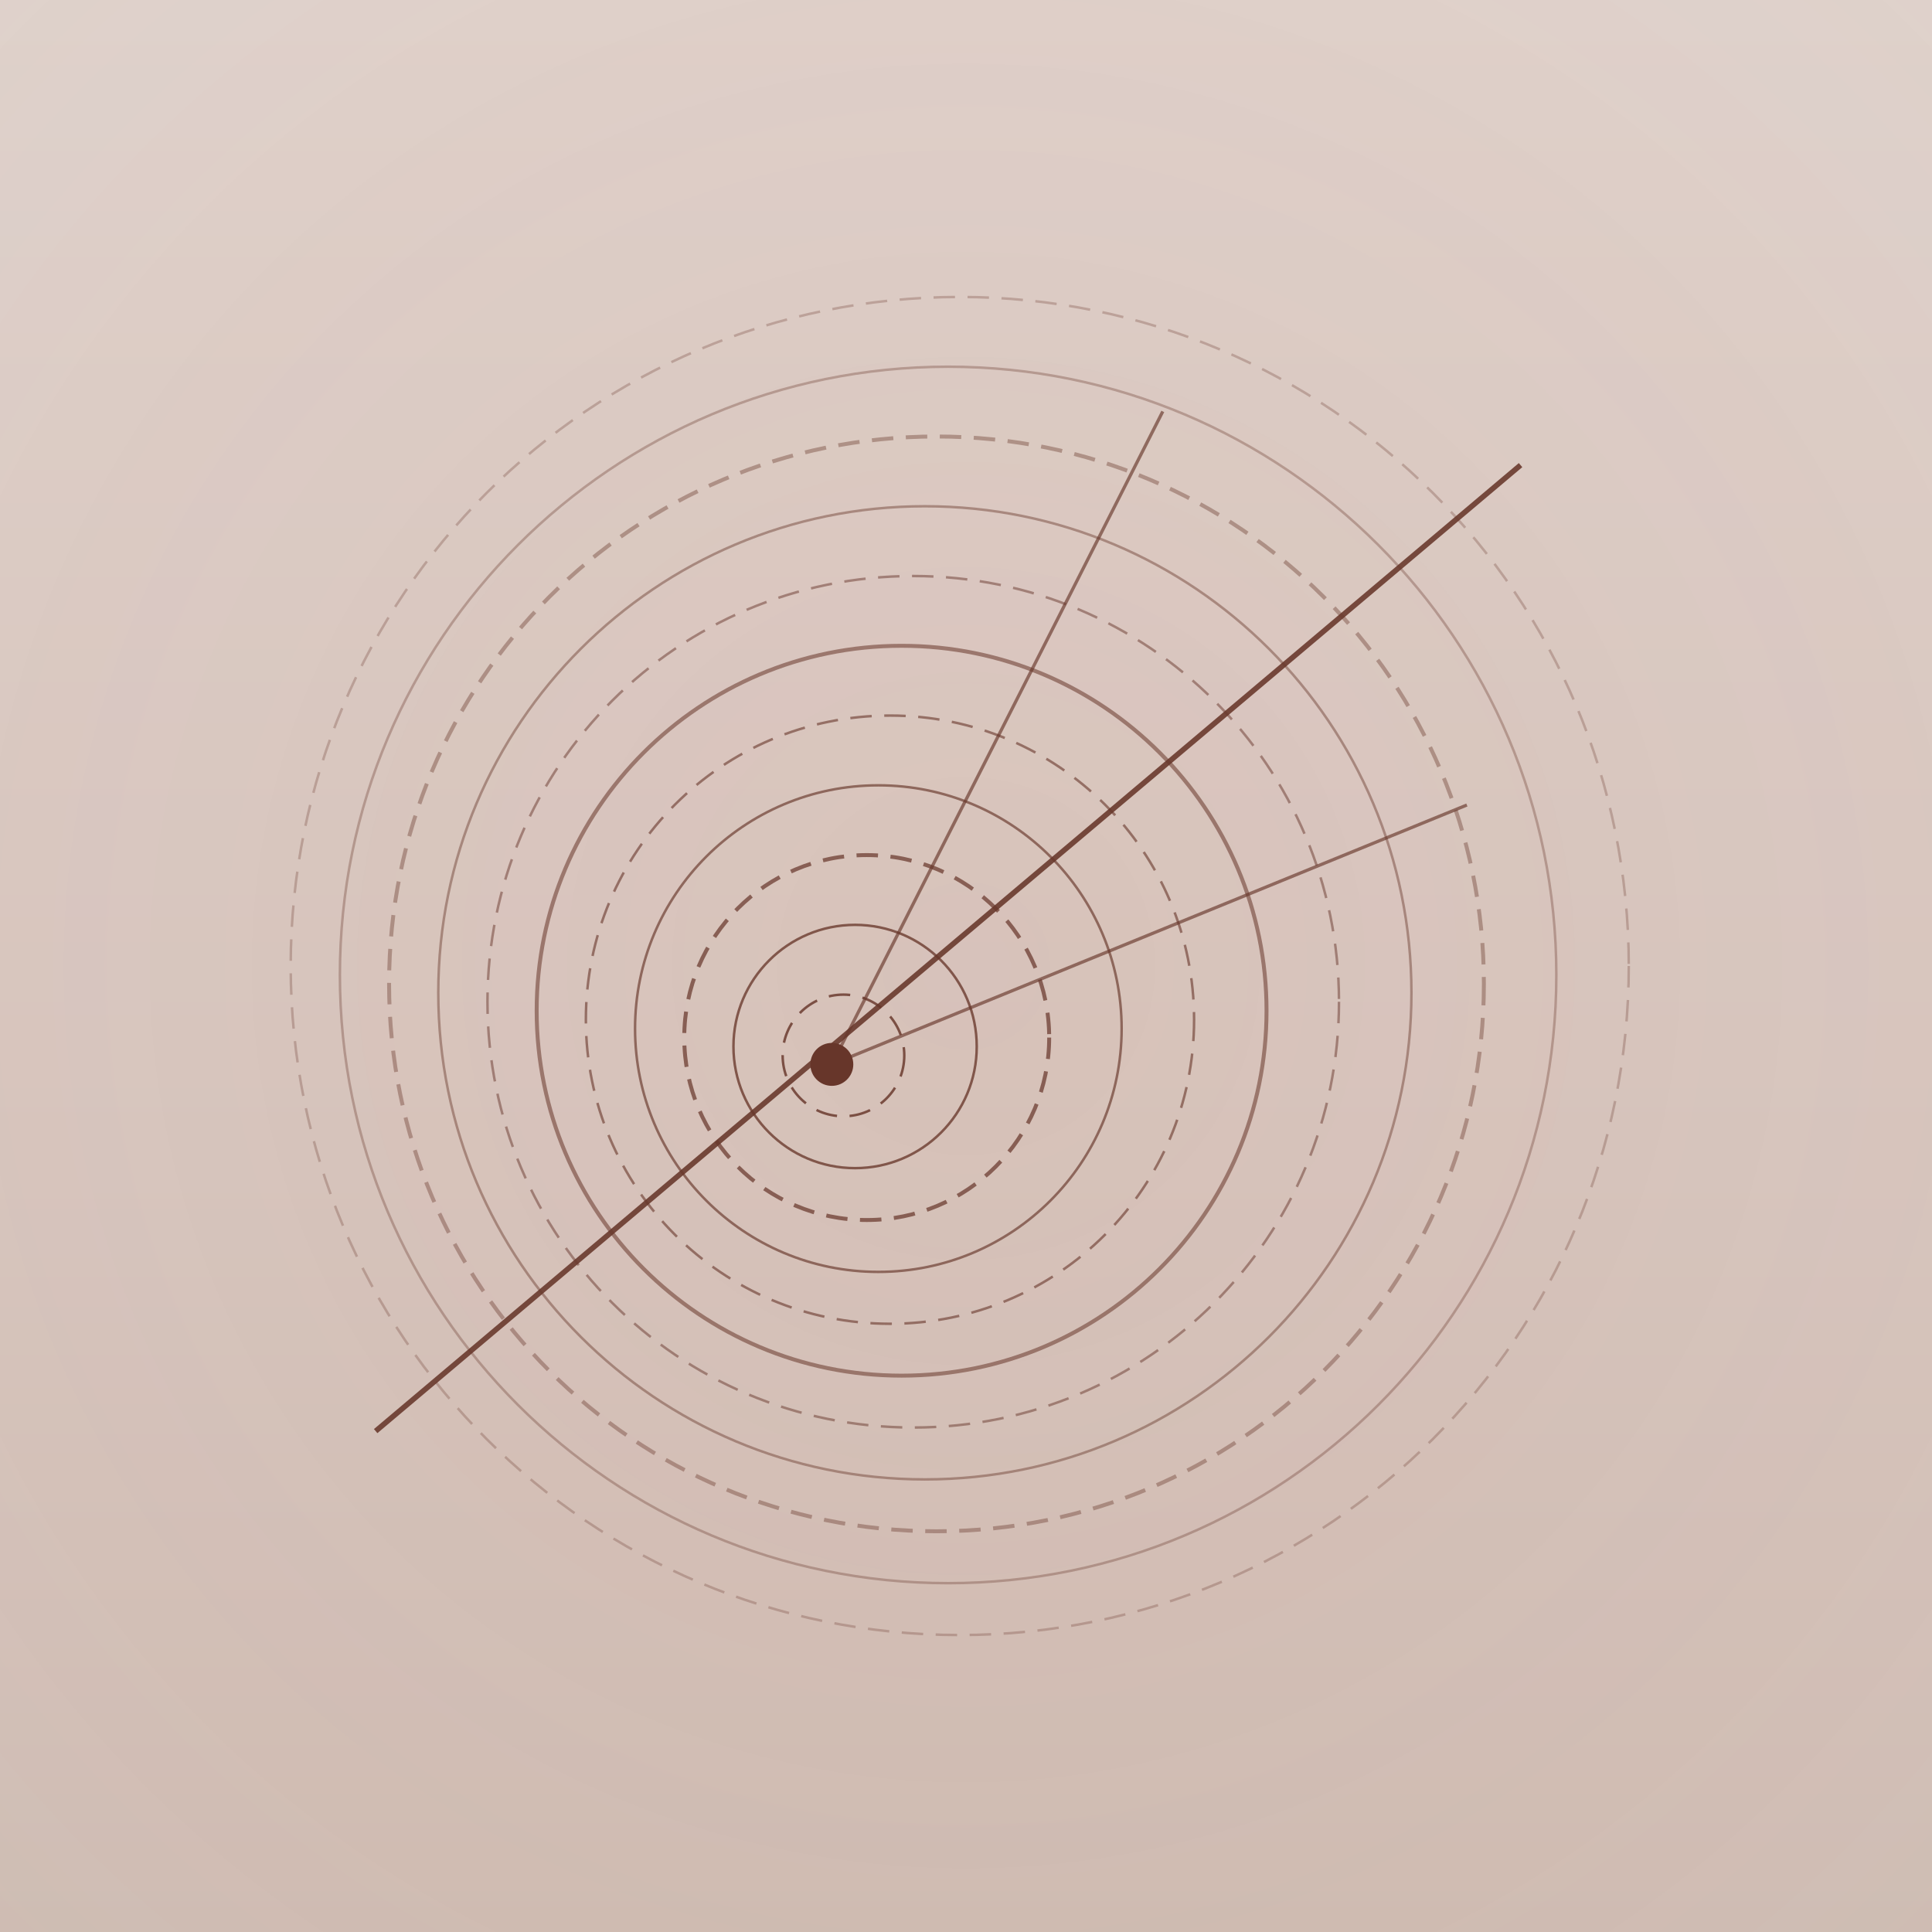
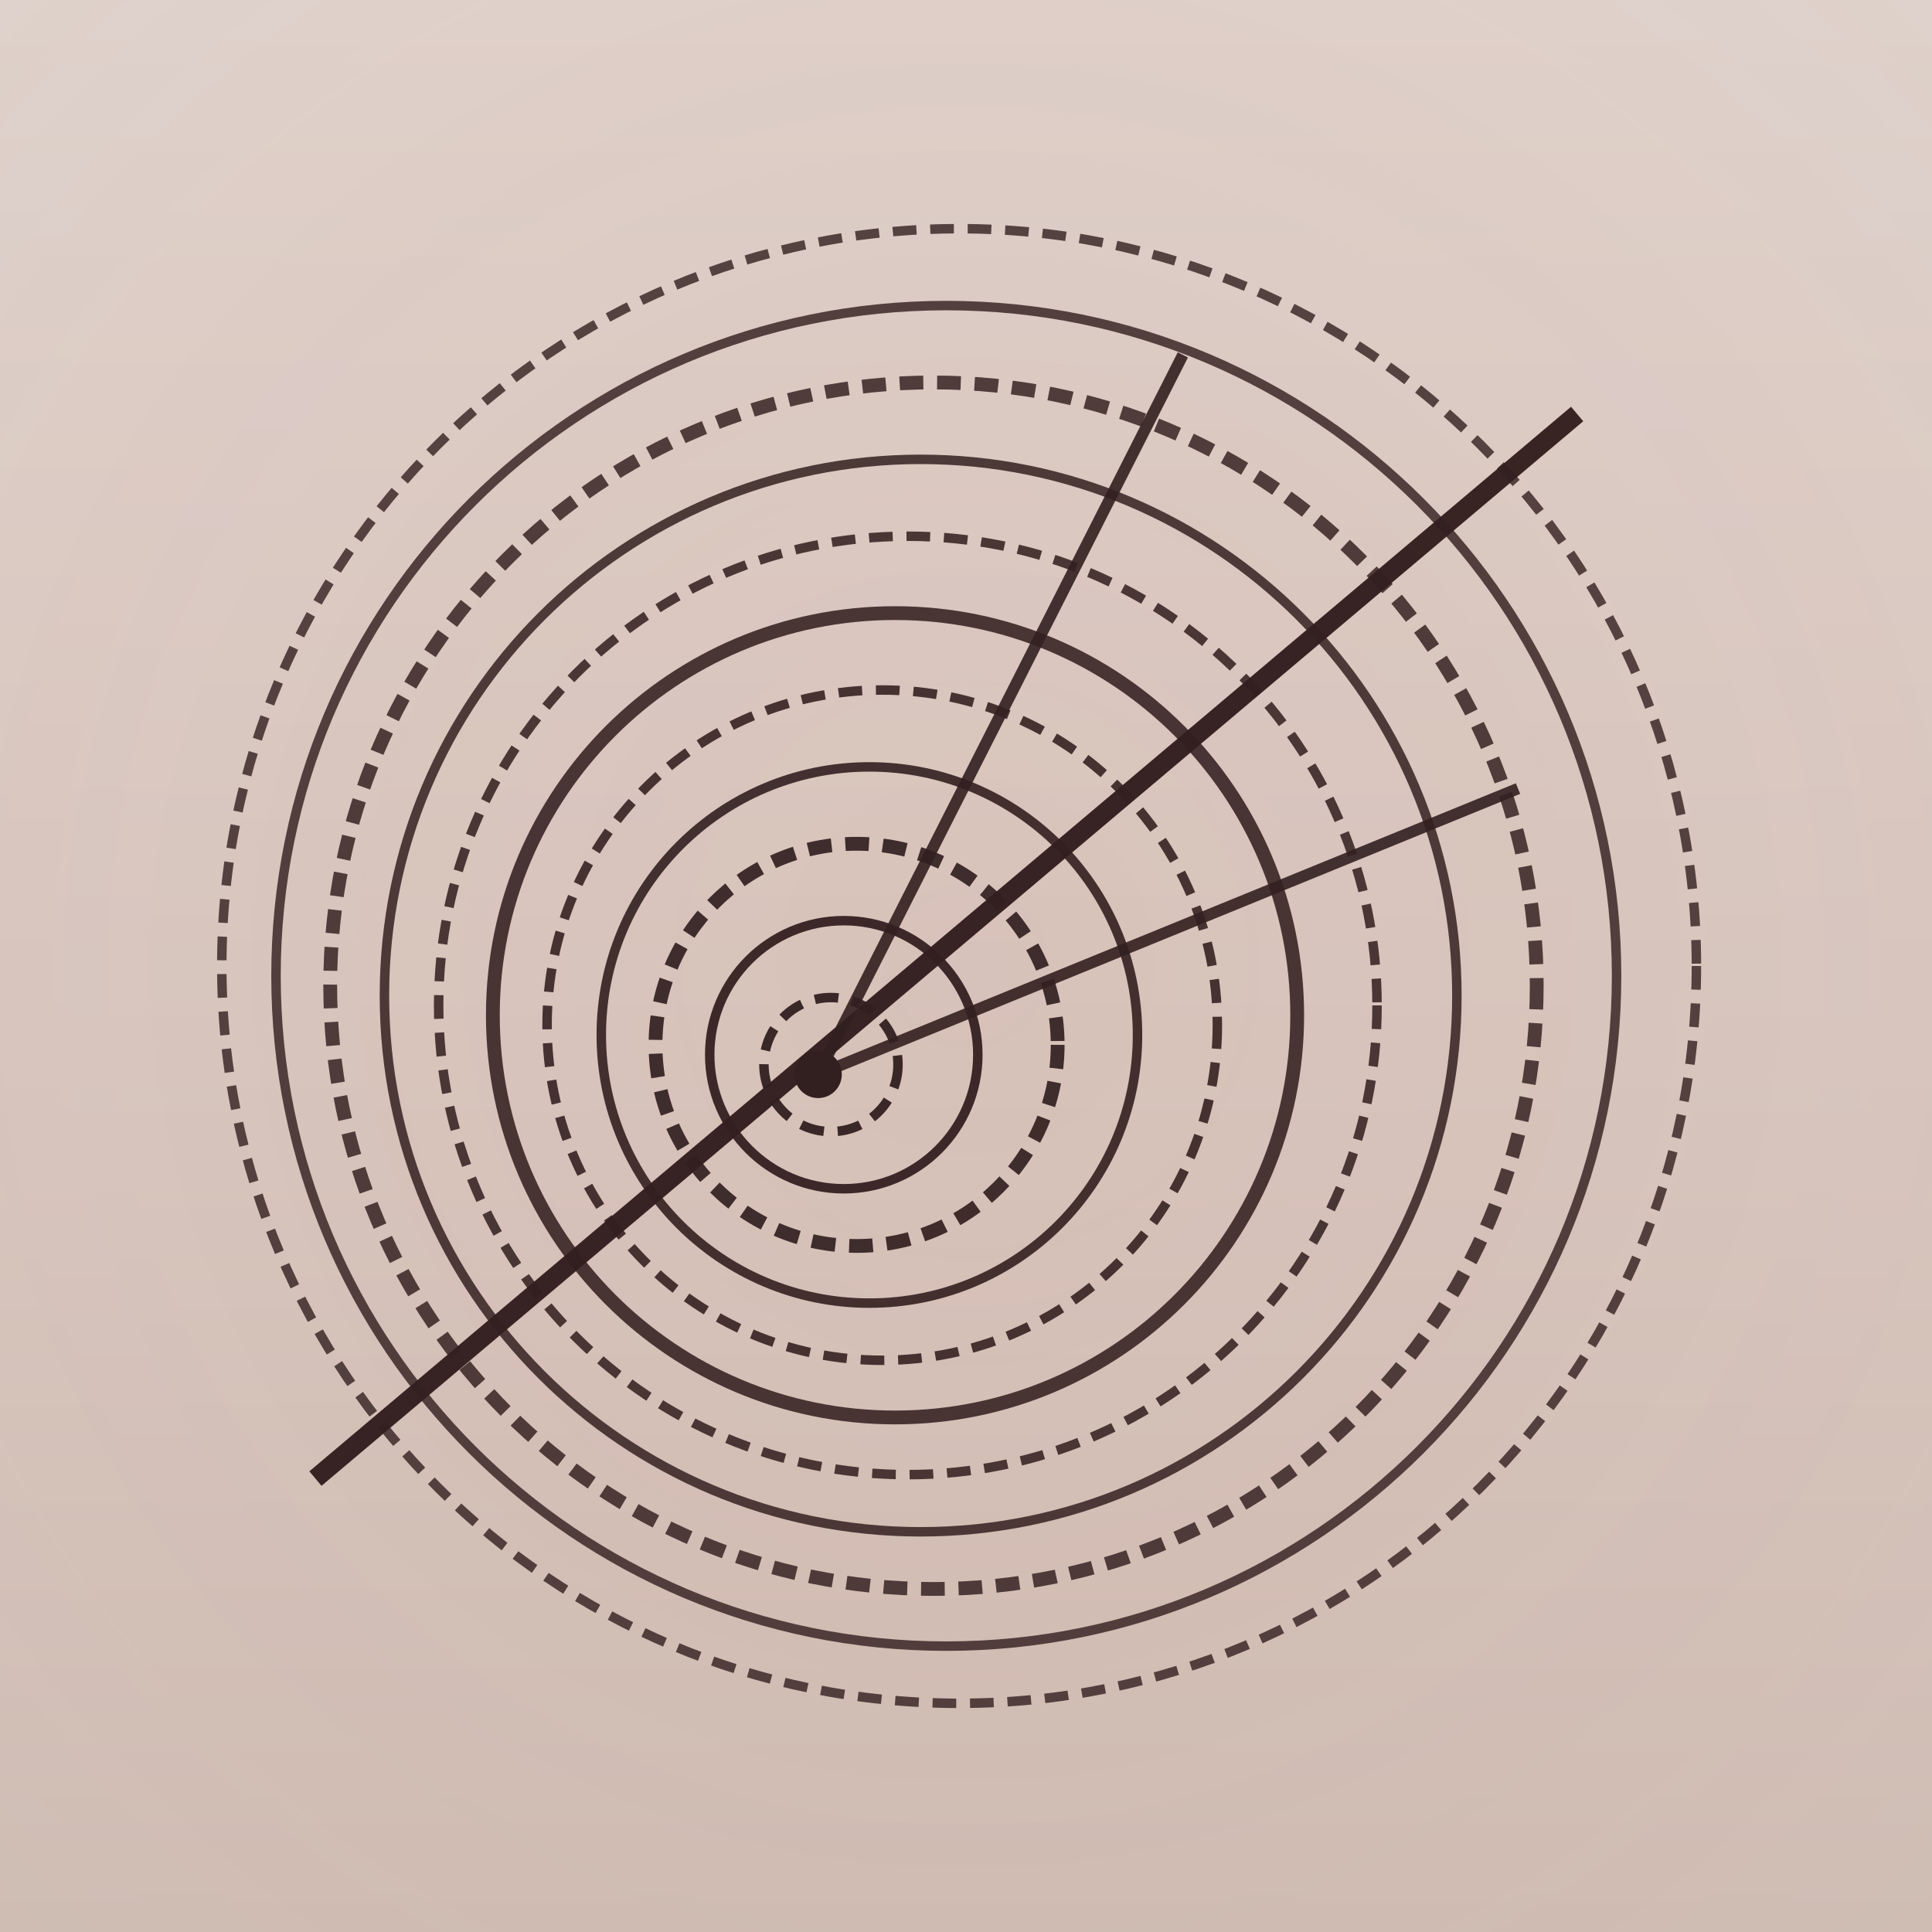
- <svg xmlns="http://www.w3.org/2000/svg" viewBox="260 650 1080 1080" width="100%" height="100%">
+ <svg xmlns="http://www.w3.org/2000/svg" viewBox="310 700 980 980" width="100%" height="100%">
  <defs>
    <linearGradient id="bg-planetary-triggers" x1="0%" y1="0%" x2="0%" y2="100%">
      <stop offset="0%" stop-color="#dfd2cc" />
      <stop offset="60%" stop-color="#d7c7c0" />
      <stop offset="100%" stop-color="#cfbdb4" />
    </linearGradient>
    <radialGradient id="halo-planetary-triggers" cx="50%" cy="50%" r="75%">
      <stop offset="0%" stop-color="#c95b3c" stop-opacity="0.06" />
      <stop offset="55%" stop-color="#c95b3c" stop-opacity="0.03" />
      <stop offset="100%" stop-color="#c95b3c" stop-opacity="0.00" />
    </radialGradient>
  </defs>
-   <rect x="260" y="650" width="1080" height="1080" fill="url(#bg-planetary-triggers)" />
-   <rect x="260" y="650" width="1080" height="1080" fill="url(#halo-planetary-triggers)" />
+   <rect x="310" y="700" width="980" height="980" fill="url(#bg-planetary-triggers)" />
+   <rect x="310" y="700" width="980" height="980" fill="url(#halo-planetary-triggers)" />
  <g class="emblem-seismic" transform="translate(0, -210)">
-     <circle cx="731.5" cy="1450.0" r="34" stroke="#67362a" stroke-width="1.4" stroke-dasharray="12,7" fill="none" opacity="0.82" />
-     <circle cx="738.0" cy="1445.0" r="68" stroke="#67362a" stroke-width="1.4" fill="none" opacity="0.77" />
-     <circle cx="744.5" cy="1440.0" r="102" stroke="#67362a" stroke-width="2.2" stroke-dasharray="12,7" fill="none" opacity="0.71" />
-     <circle cx="751.0" cy="1435.0" r="136" stroke="#67362a" stroke-width="1.4" fill="none" opacity="0.66" />
-     <circle cx="757.5" cy="1430.0" r="170" stroke="#67362a" stroke-width="1.4" stroke-dasharray="12,7" fill="none" opacity="0.60" />
-     <circle cx="764.0" cy="1425.0" r="204" stroke="#67362a" stroke-width="2.2" fill="none" opacity="0.55" />
-     <circle cx="770.5" cy="1420.0" r="238" stroke="#67362a" stroke-width="1.4" stroke-dasharray="12,7" fill="none" opacity="0.49" />
-     <circle cx="777.0" cy="1415.0" r="272" stroke="#67362a" stroke-width="1.4" fill="none" opacity="0.44" />
-     <circle cx="783.5" cy="1410.0" r="306" stroke="#67362a" stroke-width="2.2" stroke-dasharray="12,7" fill="none" opacity="0.39" />
-     <circle cx="790.0" cy="1405.0" r="340" stroke="#67362a" stroke-width="1.4" fill="none" opacity="0.33" />
-     <circle cx="796.5" cy="1400.0" r="374" stroke="#67362a" stroke-width="1.4" stroke-dasharray="12,7" fill="none" opacity="0.28" />
-     <line x1="470" y1="1660" x2="1110" y2="1120" stroke="#67362a" stroke-width="3.0" opacity="0.88" />
-     <line x1="725" y1="1455" x2="1080" y2="1310" stroke="#67362a" stroke-width="1.8" opacity="0.65" />
-     <line x1="725" y1="1455" x2="910" y2="1090" stroke="#67362a" stroke-width="1.8" opacity="0.65" />
-     <circle cx="725" cy="1455" r="12" fill="#67362a" />
+     <circle cx="731.5" cy="1450.0" r="34" stroke="#321f1f" stroke-width="4.8" stroke-dasharray="12,7" fill="none" opacity="0.95" />
+     <circle cx="738.0" cy="1445.0" r="68" stroke="#321f1f" stroke-width="4.8" fill="none" opacity="0.94" />
+     <circle cx="744.5" cy="1440.0" r="102" stroke="#321f1f" stroke-width="7.0" stroke-dasharray="12,7" fill="none" opacity="0.92" />
+     <circle cx="751.0" cy="1435.0" r="136" stroke="#321f1f" stroke-width="4.8" fill="none" opacity="0.90" />
+     <circle cx="757.5" cy="1430.0" r="170" stroke="#321f1f" stroke-width="4.8" stroke-dasharray="12,7" fill="none" opacity="0.89" />
+     <circle cx="764.0" cy="1425.0" r="204" stroke="#321f1f" stroke-width="7.0" fill="none" opacity="0.87" />
+     <circle cx="770.5" cy="1420.0" r="238" stroke="#321f1f" stroke-width="4.8" stroke-dasharray="12,7" fill="none" opacity="0.86" />
+     <circle cx="777.0" cy="1415.0" r="272" stroke="#321f1f" stroke-width="4.8" fill="none" opacity="0.84" />
+     <circle cx="783.5" cy="1410.0" r="306" stroke="#321f1f" stroke-width="7.0" stroke-dasharray="12,7" fill="none" opacity="0.83" />
+     <circle cx="790.0" cy="1405.0" r="340" stroke="#321f1f" stroke-width="4.8" fill="none" opacity="0.81" />
+     <circle cx="796.5" cy="1400.0" r="374" stroke="#321f1f" stroke-width="4.8" stroke-dasharray="12,7" fill="none" opacity="0.80" />
+     <line x1="470" y1="1660" x2="1110" y2="1120" stroke="#321f1f" stroke-width="9.6" opacity="0.97" />
+     <line x1="725" y1="1455" x2="1080" y2="1310" stroke="#321f1f" stroke-width="5.8" opacity="0.90" />
+     <line x1="725" y1="1455" x2="910" y2="1090" stroke="#321f1f" stroke-width="5.8" opacity="0.90" />
+     <circle cx="725" cy="1455" r="12" fill="#321f1f" />
  </g>
</svg>
